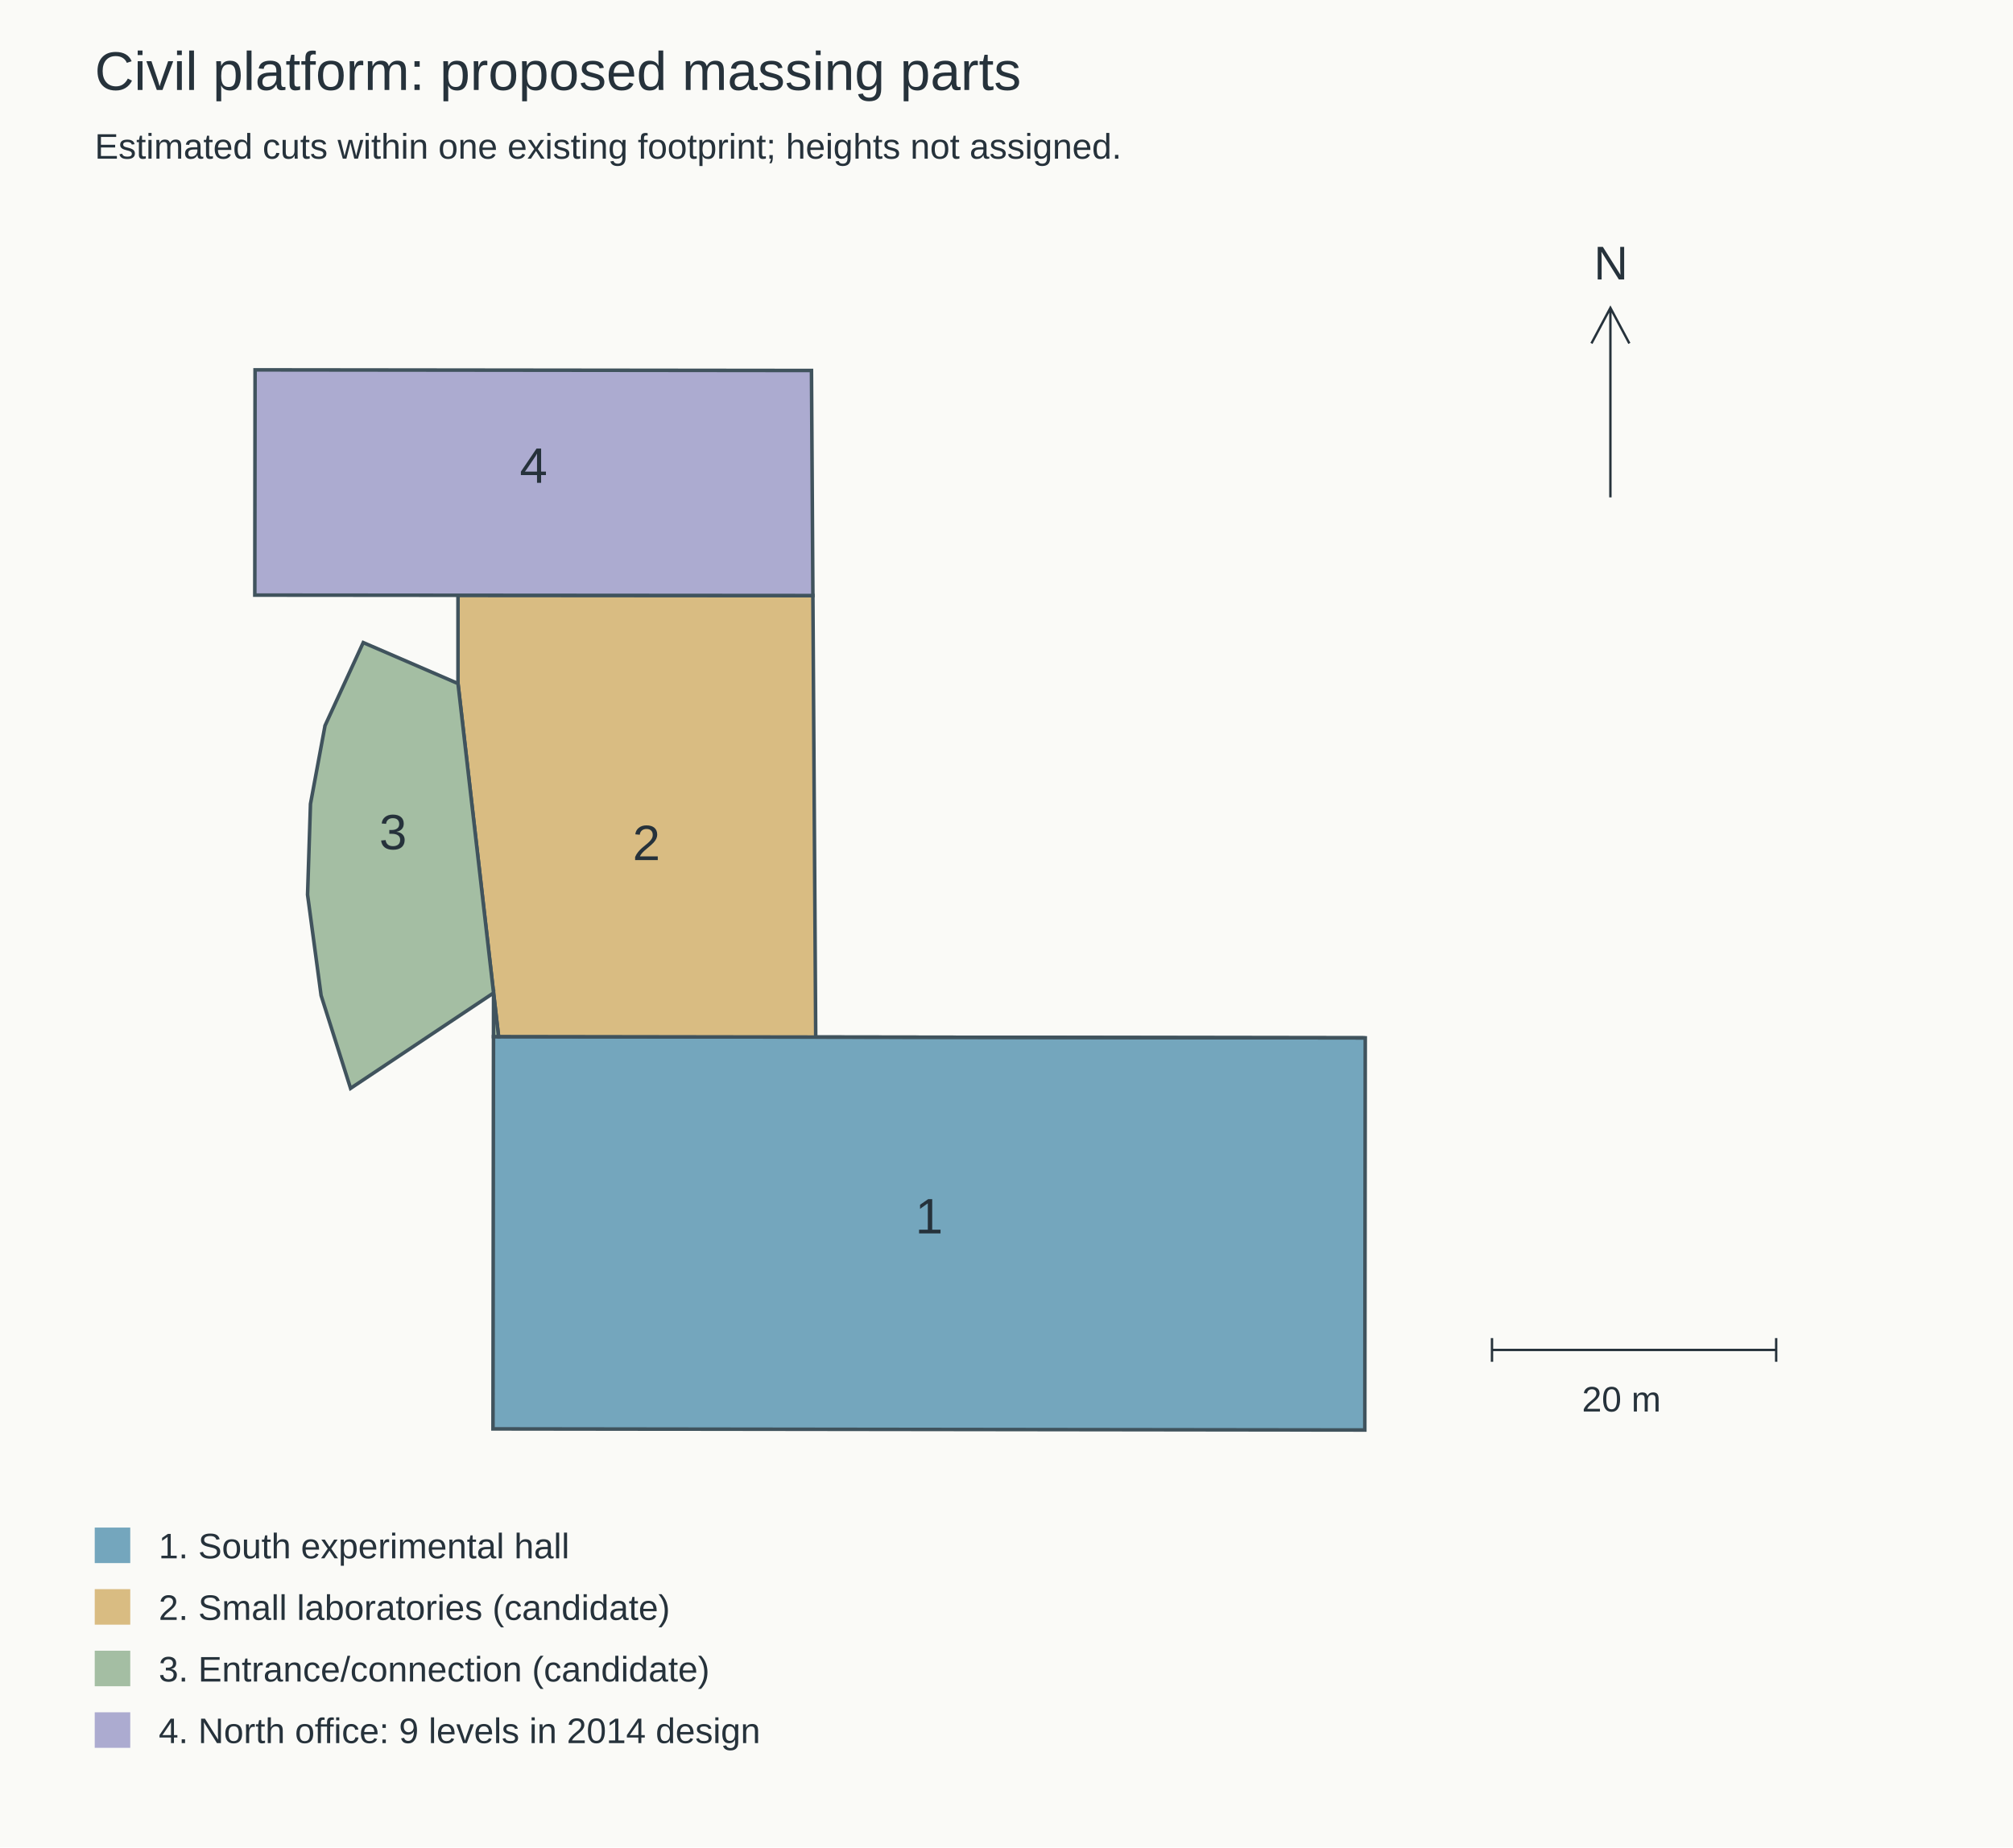
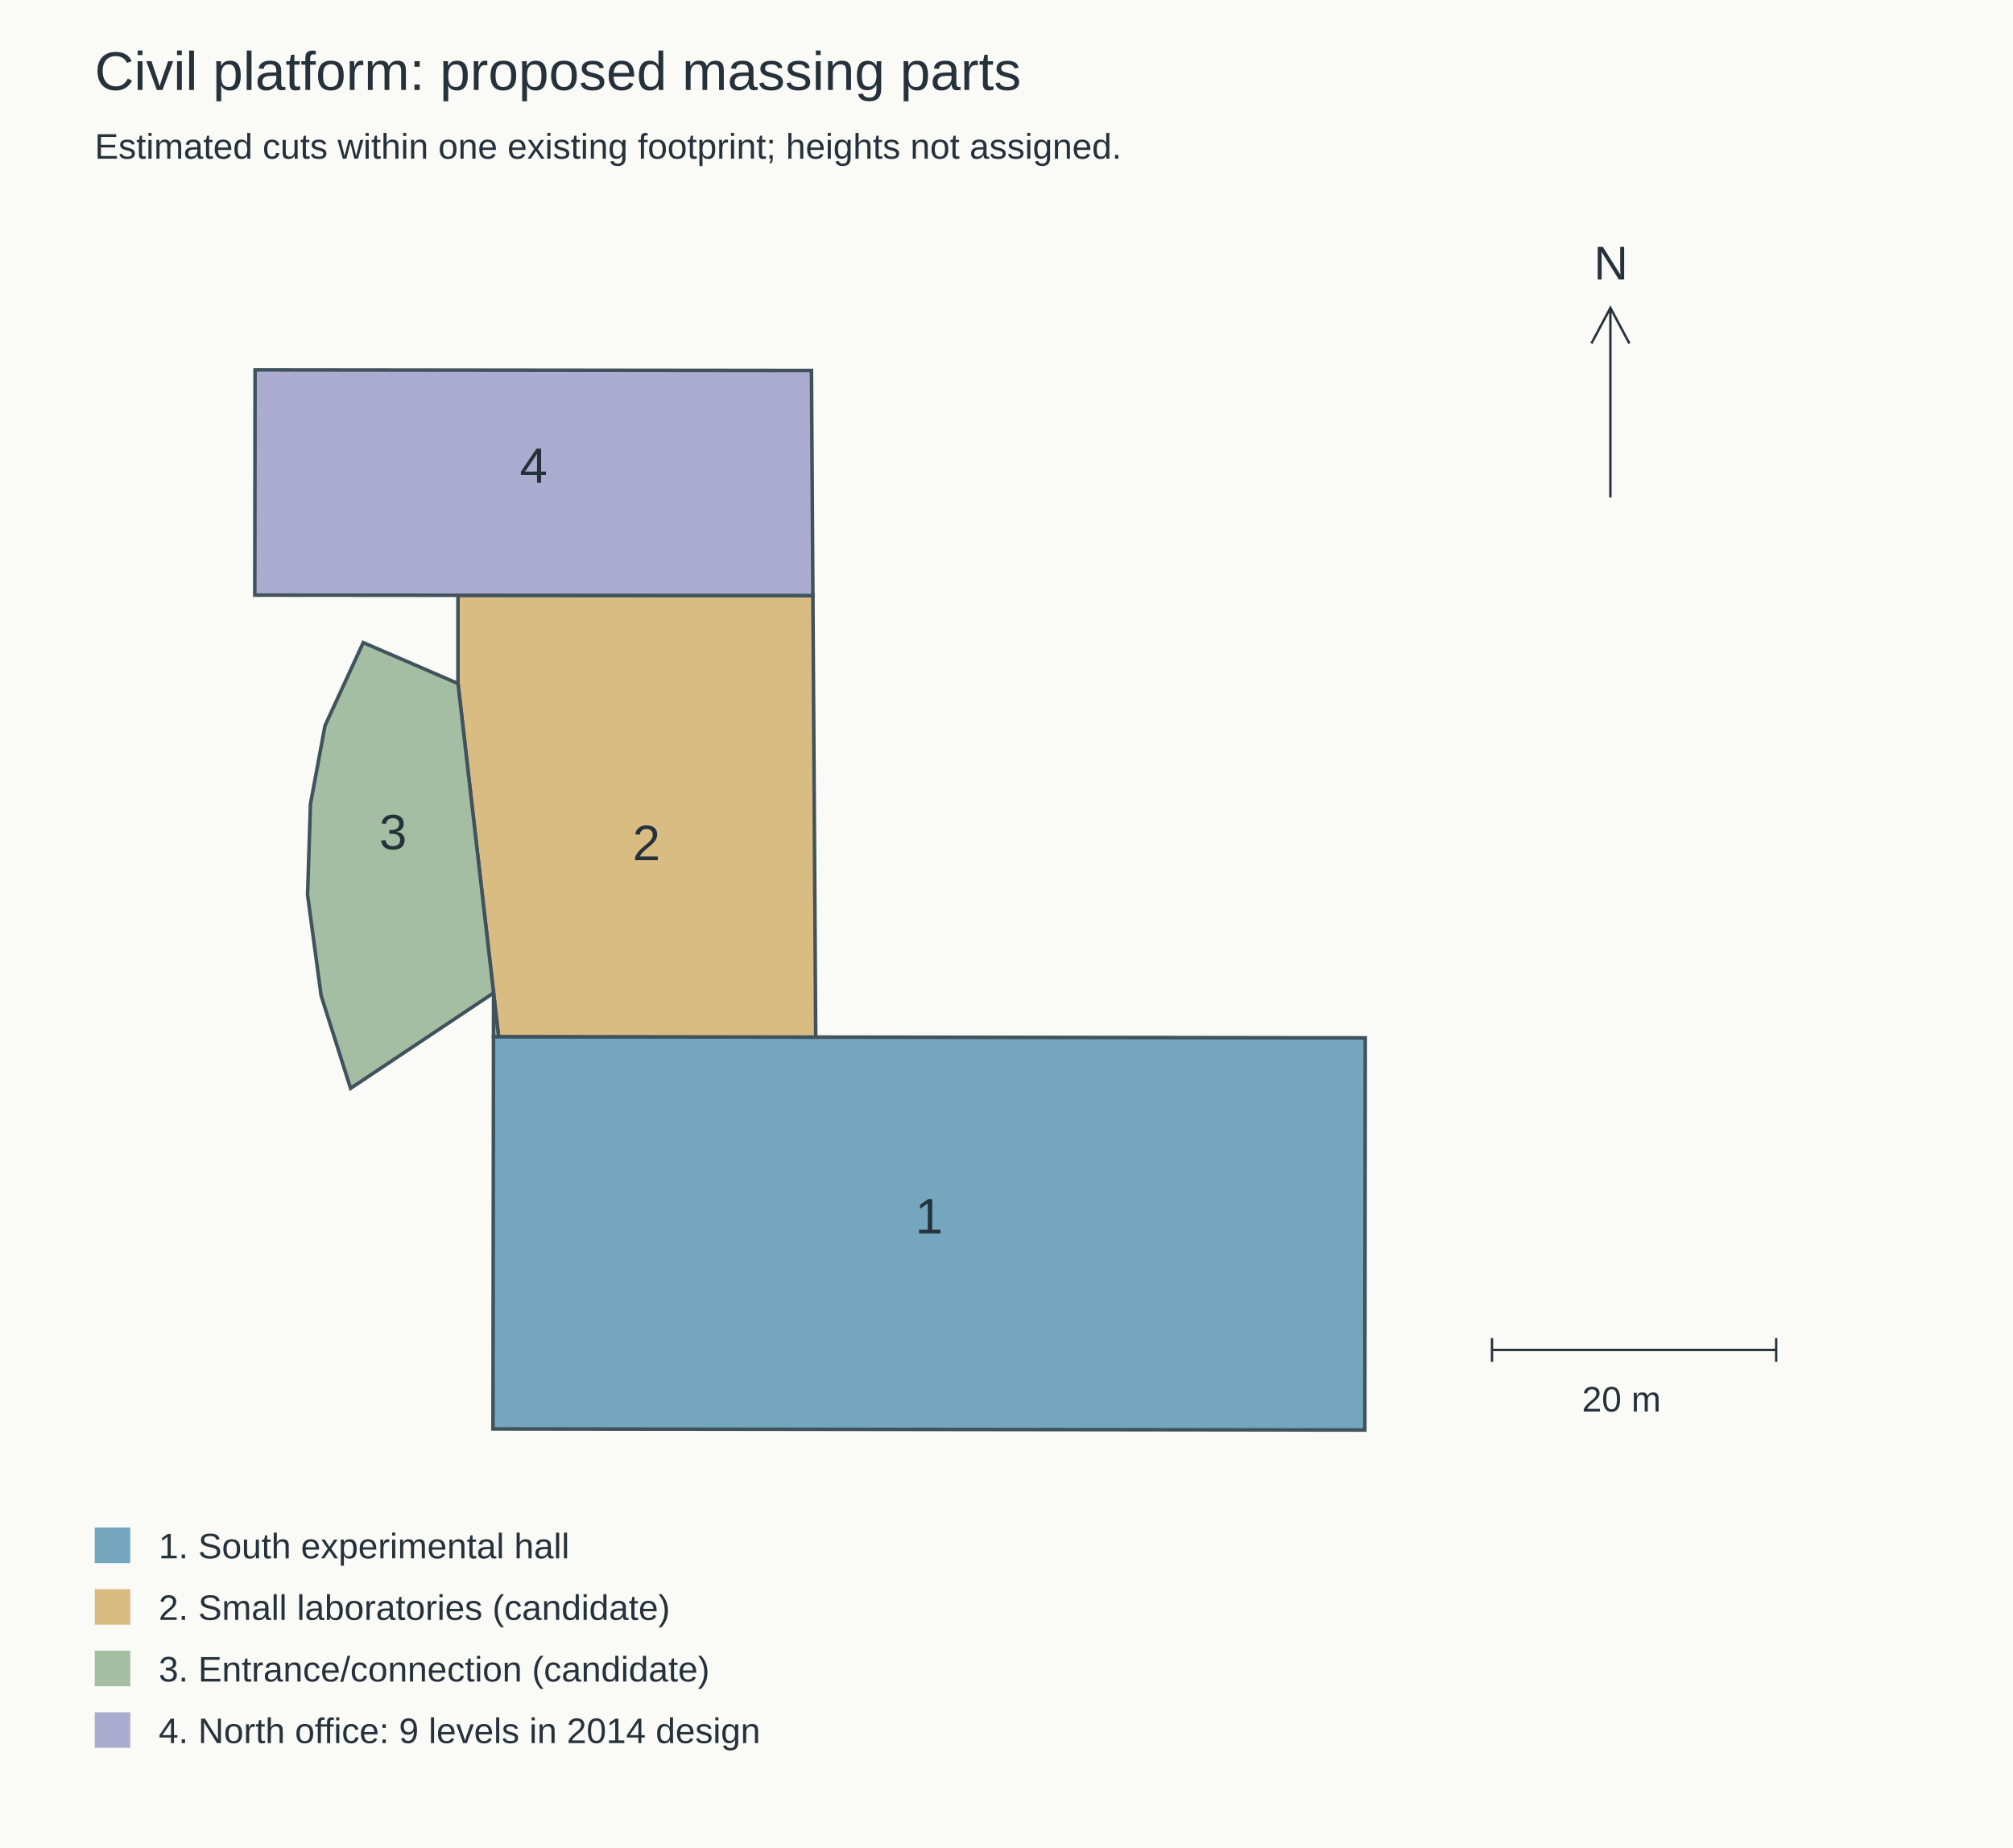
<svg xmlns="http://www.w3.org/2000/svg" width="850" height="780" viewBox="0 0 850 780">
  <rect width="850" height="780" fill="#fafaf7" />
  <g font-family="Arial,sans-serif" fill="#26323b">
    <text x="40" y="38" font-size="23">Civil platform: proposed massing parts</text>
    <text x="40" y="67" font-size="15">Estimated cuts within one existing footprint; heights not assigned.</text>
-     <path d="M 576.49,438.23 L 576.30,603.81 L 208.16,603.34 L 208.38,437.70 L 576.49,438.23 Z" fill="#74a6bd" stroke="#40535d" stroke-width="1.5" />
+     <path d="M 576.49,438.23 L 576.30,603.81 L 208.16,603.34 L 208.38,437.70 L 344.44,437.90 L 576.49,438.23 Z" fill="#74a6bd" stroke="#40535d" stroke-width="1.5" />
    <text x="392.33" y="520.78" font-size="21" text-anchor="middle">1</text>
    <rect x="40" y="645" width="15" height="15" fill="#74a6bd" />
    <text x="67" y="658" font-size="15">1. South experimental hall</text>
-     <path d="M 193.39,288.62 L 193.39,251.35 L 343.25,251.46 L 344.44,437.90 L 576.49,438.23 L 210.53,437.70 L 193.39,288.62 Z" fill="#d9bc82" stroke="#40535d" stroke-width="1.5" />
+     <path d="M 344.44,437.90 L 343.25,251.46 L 193.39,251.35 L 193.39,288.62 L 210.53,437.70 L 344.44,437.90 Z" fill="#d9bc82" stroke="#40535d" stroke-width="1.5" />
    <text x="272.96" y="363.16" font-size="21" text-anchor="middle">2</text>
    <rect x="40" y="671" width="15" height="15" fill="#d9bc82" />
    <text x="67" y="684" font-size="15">2. Small laboratories (candidate)</text>
-     <path d="M 148.03,459.54 L 141.07,437.60 L 135.59,420.33 L 129.87,377.78 L 131.10,339.44 L 137.25,306.38 L 153.38,271.32 L 193.39,288.62 L 210.53,437.70 L 208.38,437.70 L 208.41,419.26 L 180.82,437.66 L 148.03,459.54 Z" fill="#a4bea3" stroke="#40535d" stroke-width="1.5" />
+     <path d="M 208.41,419.26 L 148.03,459.54 L 135.59,420.33 L 129.87,377.78 L 131.10,339.44 L 137.25,306.38 L 153.38,271.32 L 193.39,288.62 L 210.53,437.70 L 208.38,437.70 L 208.41,419.26 Z" fill="#a4bea3" stroke="#40535d" stroke-width="1.5" />
    <text x="165.96" y="358.61" font-size="21" text-anchor="middle">3</text>
    <rect x="40" y="697" width="15" height="15" fill="#a4bea3" />
    <text x="67" y="710" font-size="15">3. Entrance/connection (candidate)</text>
    <path d="M 193.39,251.35 L 107.59,251.28 L 107.71,156.17 L 342.65,156.43 L 343.25,251.46 L 193.39,251.35 Z" fill="#acabd0" stroke="#40535d" stroke-width="1.5" />
    <text x="225.30" y="203.86" font-size="21" text-anchor="middle">4</text>
    <rect x="40" y="723" width="15" height="15" fill="#acabd0" />
    <text x="67" y="736" font-size="15">4. North office: 9 levels in 2014 design</text>
    <path d="M 680,210 L 680,130 M 672,145 L 680,130 L 688,145" stroke="#26323b" fill="none" />
    <text x="673" y="118" font-size="20">N</text>
    <path d="M 630,570 L 750,570 M 630,565 L 630,575 M 750,565 L 750,575" stroke="#26323b" />
    <text x="668" y="596" font-size="15">20 m</text>
  </g>
</svg>
